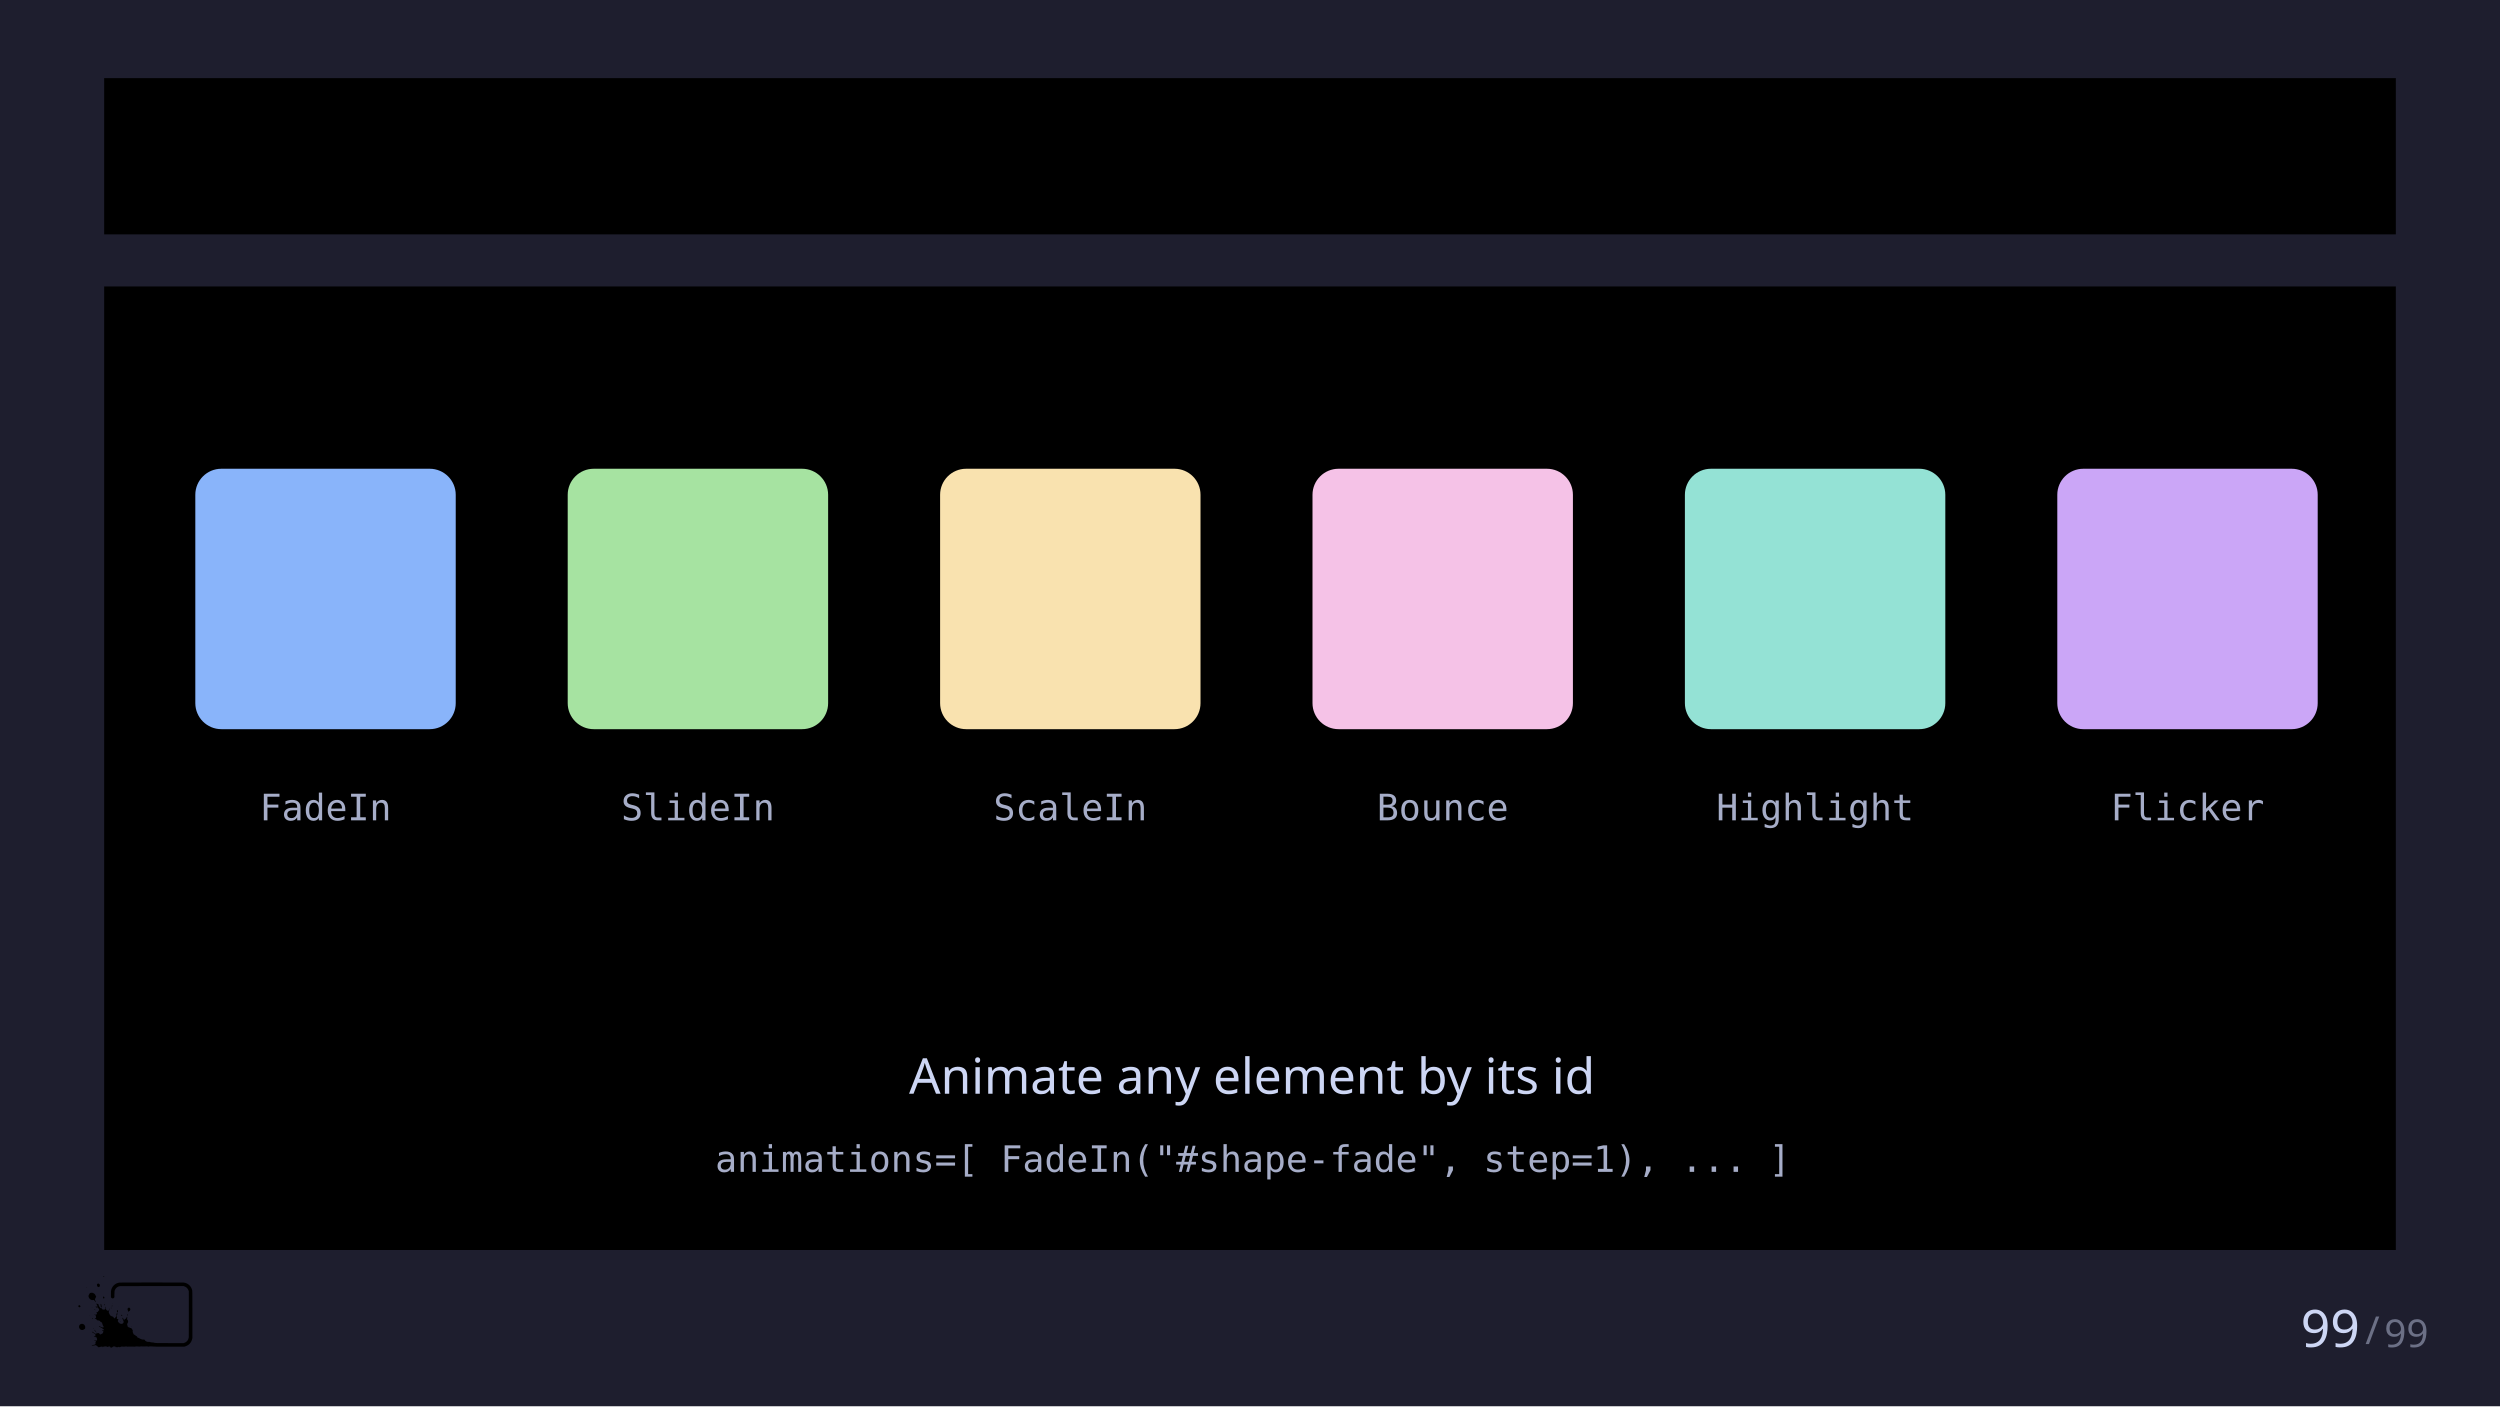
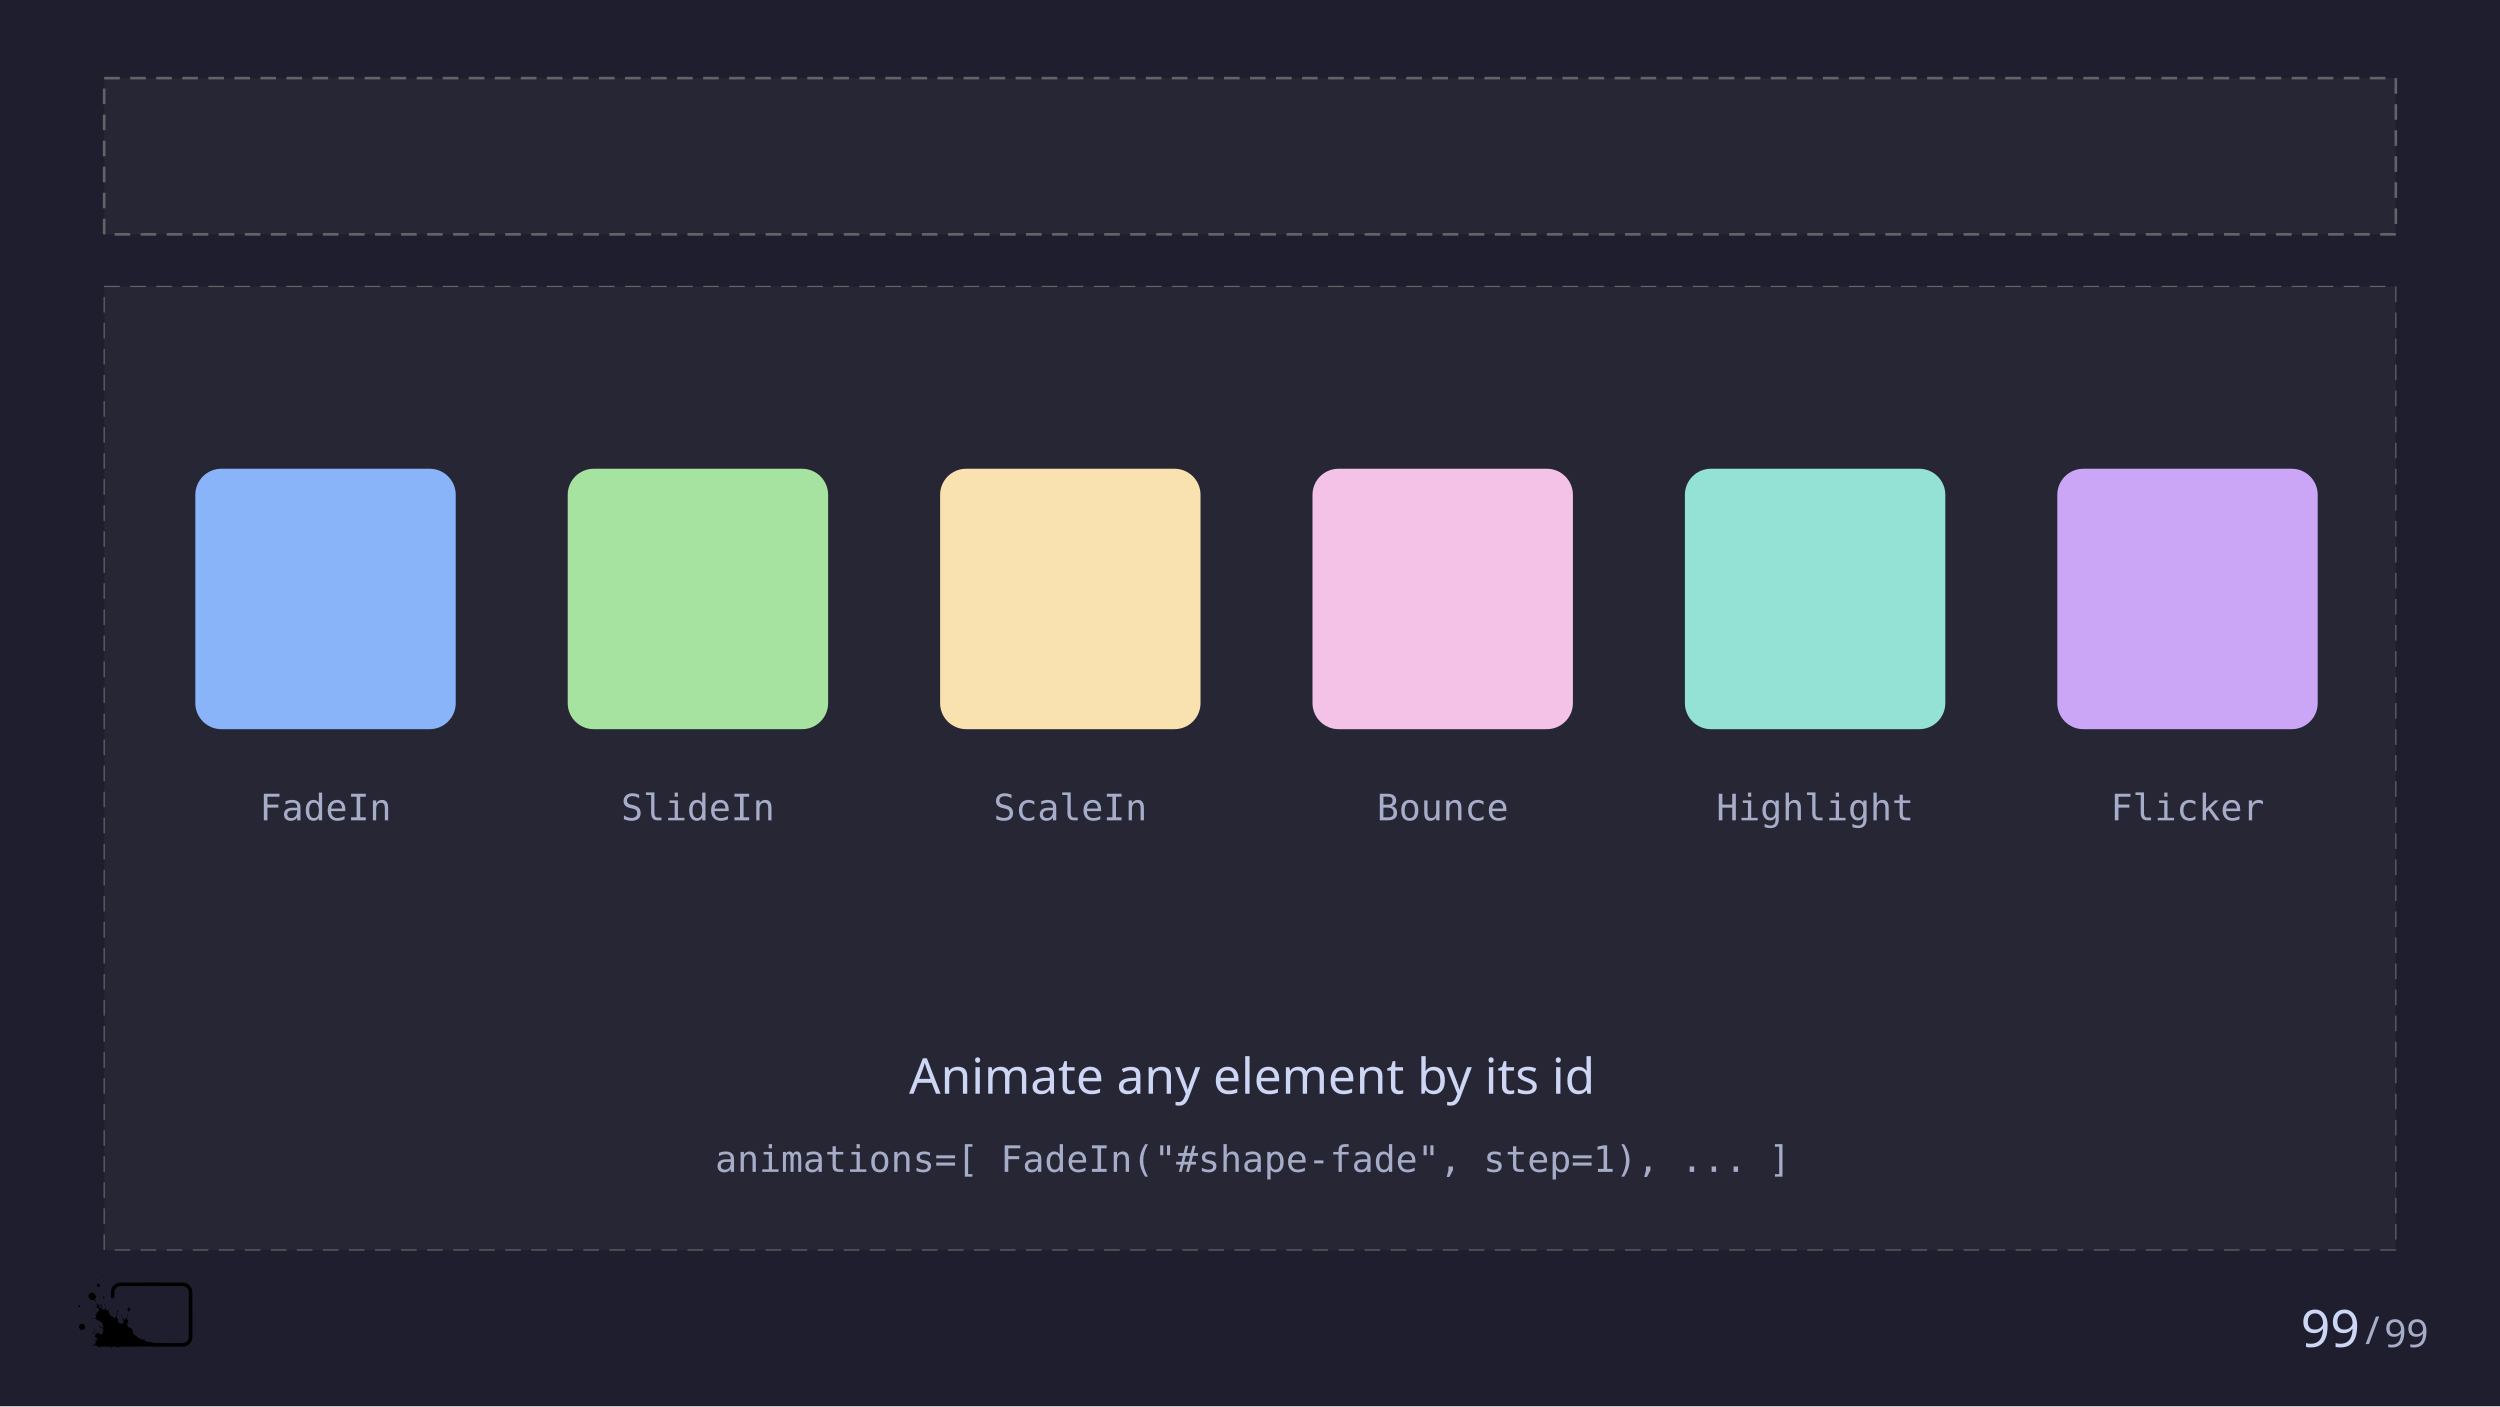
<svg xmlns="http://www.w3.org/2000/svg" xmlns:ns1="urn:inkflow" ns1:parent="content" viewBox="0 0 1920 1080" width="1920" height="1080" version="1.1" id="svg12">
  <g ns1:layout-src="./base" ns1:layout-hash="0e0184e9">
    <defs />
    <rect width="1920" height="1080" class="inkflow-fill-bg" />
  </g>
-   <g ns1:layout-src="./numbered" ns1:layout-hash="6a4a92fb">
+   <g ns1:layout-src="./numbered" ns1:layout-hash="fec6fc73">
    <defs />
    <text id="zone-slide-number" x="1812.359" y="1034.438" class="inkflow-fill-text-muted inkflow-fill-text inkflow-fill-code-text" text-anchor="end" font-size="39.664px" font-family="sans-serif" style="stroke-width: 1.417">99</text>
-     <text id="zone-slide-total" x="1831.157" y="1034.58" class="inkflow-fill-text-muted inkflow-fill-grey" font-size="29.64px" font-family="sans-serif" style="stroke-width: 1.059">99</text>
-     <text id="text1" x="1816.518" y="1032.25" class="inkflow-fill-text-muted inkflow-fill-grey" font-size="29.64px" font-family="sans-serif" style="stroke-width: 1.059">/</text>
+     <text id="zone-slide-total" x="1831.157" y="1034.58" class="inkflow-fill-text-muted" font-size="29.64px" font-family="sans-serif" style="stroke-width: 1.059">99</text>
+     <text id="text1" x="1816.518" y="1032.25" class="inkflow-fill-text-muted" font-size="29.64px" font-family="sans-serif" style="stroke-width: 1.059">/</text>
  </g>
  <g ns1:layout-src="./title" ns1:layout-hash="55fe2bf2">
    <defs />
    <rect id="zone-title" x="80" y="60" width="1760" height="120" />
  </g>
  <g ns1:layout-src="content" ns1:layout-hash="d783db6f">
    <defs />
    <rect id="zone-content" x="80" y="220" width="1760" height="740" style="stroke-width:0.943" />
  </g>
  <defs id="defs6">
    <style id="inkflow-preview">.inkflow-fill-bg { fill: #1e1e2e; }
.inkflow-stroke-bg { stroke: #1e1e2e; }
.inkflow-fill-surface { fill: #313244; }
.inkflow-stroke-surface { stroke: #313244; }
.inkflow-fill-border { fill: #585b70; }
.inkflow-stroke-border { stroke: #585b70; }
.inkflow-fill-text { fill: #cdd6f4; }
.inkflow-stroke-text { stroke: #cdd6f4; }
.inkflow-fill-text-muted { fill: #a6adc8; }
.inkflow-stroke-text-muted { stroke: #a6adc8; }
.inkflow-fill-accent { fill: #cba6f7; }
.inkflow-stroke-accent { stroke: #cba6f7; }
.inkflow-fill-accent-fg { fill: #11111b; }
.inkflow-stroke-accent-fg { stroke: #11111b; }
.inkflow-fill-code-bg { fill: #181825; }
.inkflow-stroke-code-bg { stroke: #181825; }
.inkflow-fill-code-text { fill: #cdd6f4; }
.inkflow-stroke-code-text { stroke: #cdd6f4; }
.inkflow-fill-red { fill: #f38ba8; }
.inkflow-stroke-red { stroke: #f38ba8; }
.inkflow-fill-orange { fill: #fab387; }
.inkflow-stroke-orange { stroke: #fab387; }
.inkflow-fill-yellow { fill: #f9e2af; }
.inkflow-stroke-yellow { stroke: #f9e2af; }
.inkflow-fill-green { fill: #a6e3a1; }
.inkflow-stroke-green { stroke: #a6e3a1; }
.inkflow-fill-teal { fill: #94e2d5; }
.inkflow-stroke-teal { stroke: #94e2d5; }
.inkflow-fill-blue { fill: #89b4fa; }
.inkflow-stroke-blue { stroke: #89b4fa; }
.inkflow-fill-purple { fill: #cba6f7; }
.inkflow-stroke-purple { stroke: #cba6f7; }
.inkflow-fill-pink { fill: #f5c2e7; }
.inkflow-stroke-pink { stroke: #f5c2e7; }
.inkflow-fill-grey { fill: #6c7086; }
- .inkflow-stroke-grey { stroke: #6c7086; }</style>
+ .inkflow-stroke-grey { stroke: #6c7086; }
+ #zone-title, #zone-content { fill: #808080; fill-opacity: 0.08; stroke: #808080; stroke-opacity: 0.7; stroke-width: 2; stroke-dasharray: 12 8; }</style>
  </defs>
  <g id="g7">
    <rect id="shape-fade" x="150" y="360" width="200" height="200" rx="20" class="inkflow-fill-blue" />
    <text x="250" y="630" text-anchor="middle" font-family="monospace" font-size="28" class="inkflow-fill-text-muted" id="text5">FadeIn</text>
  </g>
  <g id="g8">
    <rect id="shape-slide" x="436" y="360" width="200" height="200" rx="20" class="inkflow-fill-green" />
    <text x="536" y="630" text-anchor="middle" font-family="monospace" font-size="28" class="inkflow-fill-text-muted" id="text6">SlideIn</text>
  </g>
  <g id="g9">
    <rect id="shape-scale" x="722" y="360" width="200" height="200" rx="20" class="inkflow-fill-yellow" />
    <text x="822" y="630" text-anchor="middle" font-family="monospace" font-size="28" class="inkflow-fill-text-muted" id="text7">ScaleIn</text>
  </g>
  <g id="g10">
    <rect id="shape-bounce" x="1008" y="360" width="200" height="200" rx="20" class="inkflow-fill-pink" />
    <text x="1108" y="630" text-anchor="middle" font-family="monospace" font-size="28" class="inkflow-fill-text-muted" id="text8">Bounce</text>
  </g>
  <g id="g11">
    <rect id="shape-highlight" x="1294" y="360" width="200" height="200" rx="20" class="inkflow-fill-teal" />
    <text x="1394" y="630" text-anchor="middle" font-family="monospace" font-size="28" class="inkflow-fill-text-muted" id="text9">Highlight</text>
  </g>
  <g id="g12">
    <rect id="shape-flicker" x="1580" y="360" width="200" height="200" rx="20" class="inkflow-fill-purple" />
    <text x="1680" y="630" text-anchor="middle" font-family="monospace" font-size="28" class="inkflow-fill-text-muted" id="text10">Flicker</text>
  </g>
  <text x="961.577" y="840" text-anchor="middle" font-family="sans-serif" font-size="38px" class="inkflow-fill-text" id="text11">Animate any element by its id</text>
  <text x="962.256" y="900" text-anchor="middle" font-family="monospace" font-size="28px" class="inkflow-fill-text-muted" id="text12">animations=[ FadeIn("#shape-fade", step=1), ... ]</text>
  <g ns1:overlay-src="footer" ns1:overlay-hash="f664c57d">
    <defs />
    <g class="inkflow-demo-logo-mark" transform="matrix(0.7161682,0,0,0.7161682,43.00572,966.5546)" id="demo-logo-mark">
      <g transform="translate(-148.5314,-96.87841)">
        <g transform="translate(3.746808,2.274717)">
          <path style="fill-opacity:1;stroke-width:0.372" d="m 203.569,189.978 c -0.189,-0.105 -0.434,-0.191 -0.544,-0.191 h -0.201 l 0.036,-0.375 c 0.048,-0.499 -0.137,-0.658 -0.611,-0.527 -0.191,0.053 -0.516,0.076 -0.721,0.051 -0.281,-0.034 -0.516,0.028 -0.954,0.25 l -0.582,0.295 -0.288,-0.167 c -0.858,-0.497 -0.907,-0.511 -1.749,-0.51 -0.46,3.7e-4 -1.081,0.066 -1.379,0.146 -0.298,0.08 -0.665,0.146 -0.816,0.147 -0.211,7.4e-4 -0.323,0.085 -0.486,0.361 l -0.212,0.36 -0.154,-0.237 c -0.085,-0.13 -0.248,-0.334 -0.364,-0.452 l -0.211,-0.215 -0.528,0.14 c -0.29,0.077 -0.763,0.141 -1.052,0.142 -0.38,7.4e-4 -0.64,0.069 -0.943,0.247 -0.231,0.135 -0.629,0.274 -0.885,0.31 l -0.466,0.064 -0.363,-0.344 c -0.2,-0.189 -0.585,-0.494 -0.856,-0.677 -0.271,-0.184 -0.722,-0.545 -1.003,-0.803 -0.359,-0.33 -0.594,-0.469 -0.79,-0.469 -0.652,0 -1.99,0.215 -2.527,0.405 -0.97,0.345 -2.362,0.082 -1.633,-0.308 0.11,-0.059 0.542,-0.17 0.96,-0.247 1.612,-0.297 2.119,-0.44 2.452,-0.694 0.488,-0.373 0.58,-0.629 0.441,-1.232 -0.178,-0.773 -0.148,-0.949 0.23,-1.327 0.454,-0.454 0.444,-0.677 -0.043,-0.925 -0.213,-0.109 -0.415,-0.243 -0.45,-0.299 -0.098,-0.158 -0.75,-0.459 -1.154,-0.532 -0.201,-0.036 -0.392,-0.109 -0.424,-0.161 -0.109,-0.177 0.784,-0.093 1.233,0.115 0.244,0.113 0.731,0.227 1.083,0.254 l 0.64,0.048 0.285,-0.301 c 0.393,-0.415 0.465,-1.123 0.17,-1.687 -0.115,-0.221 -0.209,-0.579 -0.209,-0.797 0,-0.596 -0.287,-0.802 -1.542,-1.108 -0.79,-0.193 -1.118,-0.322 -1.329,-0.524 -0.404,-0.387 -0.365,-0.509 0.139,-0.431 0.23,0.036 0.515,0.117 0.634,0.181 0.118,0.064 0.329,0.117 0.468,0.117 0.29,0 0.329,-0.196 0.119,-0.599 -0.112,-0.214 -0.112,-0.284 6e-4,-0.437 0.173,-0.237 0.171,-0.773 -0.005,-1.11 -0.216,-0.416 -0.544,-0.671 -1.289,-1.004 -1.102,-0.492 -2.597,-1.555 -2.472,-1.757 0.089,-0.144 0.518,-0.151 0.605,-0.009 0.036,0.058 0.338,0.236 0.67,0.396 0.333,0.16 1.018,0.599 1.523,0.976 0.504,0.377 1.09,0.737 1.3,0.8 l 0.383,0.115 0.26,-0.17 c 0.143,-0.094 0.348,-0.369 0.456,-0.613 l 0.196,-0.443 -0.18,-0.214 c -0.099,-0.117 0.05,-0.003 0.332,0.254 l 0.513,0.468 h 0.408 c 0.224,0 0.531,-0.073 0.682,-0.162 0.151,-0.089 0.343,-0.136 0.425,-0.105 0.083,0.032 0.313,0.349 0.512,0.705 0.522,0.933 0.819,1.105 1.314,0.758 0.144,-0.101 0.423,-0.213 0.62,-0.249 0.197,-0.036 0.525,-0.197 0.727,-0.358 0.203,-0.161 0.446,-0.293 0.54,-0.293 0.221,0 0.353,-0.169 0.436,-0.557 0.036,-0.171 0.219,-0.525 0.405,-0.787 0.186,-0.262 0.339,-0.552 0.339,-0.644 0,-0.092 -0.166,-0.292 -0.368,-0.443 -0.367,-0.275 -0.784,-0.712 -0.951,-0.997 -0.063,-0.107 -0.025,-0.201 0.134,-0.33 0.333,-0.27 0.69,-0.22 1.175,0.166 0.335,0.266 0.463,0.319 0.566,0.233 0.303,-0.251 0.06,-0.973 -0.327,-0.973 -0.083,0 -0.469,-0.308 -0.858,-0.685 -0.389,-0.377 -0.86,-0.751 -1.048,-0.83 -0.188,-0.08 -0.495,-0.259 -0.683,-0.4 -0.188,-0.14 -0.52,-0.303 -0.738,-0.361 -0.349,-0.093 -0.611,-0.253 -1.45,-0.883 -0.159,-0.119 -0.192,-0.217 -0.141,-0.418 0.102,-0.408 0.36,-0.327 1.235,0.388 l 0.797,0.651 0.425,-0.064 c 0.341,-0.051 0.475,-0.025 0.677,0.135 0.608,0.478 1.47,0.498 1.679,0.038 0.173,-0.379 -0.052,-1.099 -0.457,-1.461 -0.182,-0.162 -0.362,-0.439 -0.4,-0.614 -0.038,-0.175 -0.111,-0.344 -0.161,-0.375 -0.05,-0.031 -0.091,-0.28 -0.091,-0.554 0,-0.413 -0.05,-0.556 -0.295,-0.835 -0.176,-0.201 -0.295,-0.446 -0.295,-0.61 0,-0.327 -0.098,-0.461 -0.73,-1 -0.395,-0.336 -0.543,-0.405 -0.803,-0.375 l -0.319,0.037 -0.056,-0.352 c -0.083,-0.519 -0.349,-0.749 -0.962,-0.829 -0.289,-0.038 -0.678,-0.158 -0.863,-0.267 -0.268,-0.157 -0.434,-0.185 -0.804,-0.134 -0.579,0.08 -0.818,-0.039 -1.07,-0.534 -0.106,-0.208 -0.331,-0.495 -0.5,-0.637 l -0.307,-0.259 h -0.788 c -0.561,0 -0.777,-0.033 -0.75,-0.116 0.045,-0.135 0.183,-0.218 0.686,-0.416 0.236,-0.093 0.455,-0.288 0.626,-0.559 l 0.263,-0.417 -0.069,-0.452 c -0.038,-0.249 -0.076,-0.723 -0.086,-1.053 -0.019,-0.7 -0.102,-0.826 -0.852,-1.299 -0.6,-0.379 -0.985,-0.701 -0.985,-0.825 0,-0.19 0.477,-0.057 0.94,0.262 0.274,0.189 0.635,0.37 0.801,0.404 l 0.303,0.061 0.504,-0.768 c 0.277,-0.423 0.504,-0.862 0.504,-0.977 0,-0.115 -0.155,-0.427 -0.345,-0.694 -0.407,-0.572 -0.445,-0.785 -0.123,-0.686 0.122,0.037 0.425,0.092 0.673,0.121 l 0.452,0.053 0.213,-0.27 c 0.117,-0.149 0.213,-0.363 0.213,-0.475 0,-0.124 0.238,-0.426 0.605,-0.767 l 0.605,-0.562 -0.056,-0.622 c -0.045,-0.5 -0.104,-0.661 -0.297,-0.82 -0.132,-0.109 -0.298,-0.309 -0.368,-0.445 -0.571,-1.105 -1.749,-1.704 -1.938,-0.984 -0.065,0.247 -0.136,0.246 -0.451,-0.002 -0.402,-0.316 -0.678,-0.831 -0.603,-1.127 0.052,-0.207 0.105,-0.244 0.274,-0.191 0.116,0.036 0.338,0.173 0.495,0.304 0.385,0.322 0.929,0.286 1.131,-0.075 0.194,-0.347 0.09,-0.68 -0.382,-1.225 -0.216,-0.25 -0.393,-0.529 -0.393,-0.621 -3e-5,-0.091 -0.091,-0.406 -0.202,-0.698 -0.128,-0.337 -0.168,-0.566 -0.108,-0.625 0.158,-0.158 0.705,0.027 0.974,0.329 0.196,0.22 0.34,0.286 0.625,0.286 0.492,0 0.68,0.205 0.68,0.744 0,0.579 0.263,1.24 0.822,2.069 1.006,1.491 1.126,1.597 1.598,1.418 0.414,-0.157 0.521,-0.114 0.729,0.293 0.109,0.214 0.471,0.609 0.804,0.879 l 0.606,0.49 0.995,-0.022 c 0.556,-0.013 1.092,-0.075 1.215,-0.143 0.142,-0.078 0.274,-0.308 0.374,-0.652 l 0.154,-0.531 -0.152,-0.365 c -0.169,-0.405 -0.21,-1.621 -0.054,-1.621 0.054,0 0.099,0.095 0.099,0.21 0,0.115 0.083,0.348 0.185,0.517 0.102,0.169 0.214,0.551 0.25,0.849 0.175,1.443 0.467,1.964 1.472,2.63 0.923,0.611 1.679,0.515 1.898,-0.242 0.127,-0.438 0.691,-1.305 0.85,-1.305 0.051,0 0.068,0.055 0.039,0.123 -0.029,0.068 -0.251,0.633 -0.492,1.255 -0.61,1.574 -0.662,2.1 -0.275,2.757 0.195,0.331 0.489,1.054 0.553,1.36 0.037,0.179 0.214,0.472 0.392,0.65 0.178,0.178 0.353,0.416 0.389,0.528 0.129,0.408 0.446,0.694 0.841,0.761 0.215,0.036 0.553,0.195 0.752,0.353 0.277,0.22 0.464,0.287 0.798,0.287 0.583,0 0.796,0.132 1.007,0.622 0.246,0.572 0.958,1.445 1.178,1.445 0.106,0 0.295,-0.175 0.452,-0.418 0.149,-0.23 0.481,-0.618 0.738,-0.862 0.347,-0.329 0.486,-0.545 0.539,-0.837 0.039,-0.217 0.136,-0.466 0.215,-0.554 0.105,-0.117 0.149,-0.453 0.164,-1.226 l 0.02,-1.065 0.218,-0.218 c 0.12,-0.12 0.245,-0.328 0.279,-0.462 0.045,-0.18 0.11,-0.23 0.25,-0.194 l 0.189,0.049 -0.001,0.752 -0.001,0.752 -0.403,0.738 -0.403,0.738 0.226,0.9 0.226,0.9 -0.124,0.674 -0.124,0.674 0.222,0.18 c 0.17,0.138 0.361,0.174 0.819,0.155 l 0.597,-0.025 0.031,0.21 c 0.017,0.115 -0.105,0.519 -0.271,0.897 -0.391,0.891 -0.392,1.268 -0.006,1.639 0.162,0.156 0.295,0.353 0.295,0.44 0,0.285 0.297,0.587 0.693,0.705 0.292,0.087 0.391,0.169 0.392,0.323 0.002,0.236 0.683,0.846 0.945,0.846 0.095,0 0.314,-0.051 0.487,-0.114 l 0.315,-0.114 0.323,0.23 0.323,0.23 0.288,-0.165 c 0.158,-0.091 0.358,-0.165 0.444,-0.165 0.086,0 0.339,-0.107 0.563,-0.239 0.525,-0.308 0.939,-1.038 0.939,-1.658 0,-0.519 -0.242,-1.266 -0.447,-1.381 -0.094,-0.052 -0.144,-0.238 -0.144,-0.53 v -0.45 l -0.343,-0.314 -0.343,-0.314 -0.049,-0.807 c -0.04,-0.657 -0.022,-0.807 0.093,-0.807 0.201,0 0.798,0.817 0.995,1.361 0.297,0.819 0.619,1.495 0.713,1.495 0.05,0 0.119,-0.137 0.152,-0.304 0.1,-0.499 0.415,-0.838 0.997,-1.074 0.401,-0.163 0.648,-0.351 0.937,-0.714 0.216,-0.271 0.393,-0.535 0.393,-0.585 0,-0.051 0.112,-0.336 0.248,-0.634 0.283,-0.619 0.525,-0.678 0.672,-0.164 0.067,0.234 0.035,0.529 -0.128,1.167 -0.123,0.483 -0.19,0.961 -0.155,1.102 0.068,0.272 0.418,0.783 0.872,1.275 0.24,0.26 0.279,0.368 0.227,0.629 -0.035,0.173 -0.015,0.493 0.043,0.71 l 0.106,0.395 -0.193,0.261 c -0.294,0.398 -0.709,1.256 -0.709,1.467 0,0.103 -0.067,0.243 -0.148,0.311 -0.196,0.162 -0.187,0.288 0.06,0.853 0.127,0.29 0.203,0.658 0.195,0.942 -0.007,0.256 0.039,0.567 0.103,0.689 0.064,0.123 0.145,0.289 0.181,0.371 0.036,0.081 0.2,0.214 0.366,0.295 0.165,0.081 0.34,0.236 0.387,0.345 0.065,0.147 0.211,0.209 0.579,0.247 0.366,0.037 0.599,0.135 0.908,0.383 l 0.415,0.333 0.455,-0.062 0.455,-0.062 0.539,0.566 c 0.317,0.332 0.702,0.891 0.935,1.353 l 0.395,0.788 -0.054,0.832 -0.054,0.832 0.346,0.767 c 0.19,0.422 0.412,0.987 0.492,1.257 0.153,0.516 0.431,0.793 0.796,0.793 0.122,0 0.468,0.218 0.781,0.492 0.309,0.271 0.614,0.492 0.677,0.492 0.063,0 0.238,0.129 0.389,0.287 0.151,0.158 0.392,0.316 0.535,0.351 0.44,0.108 0.676,0.32 0.741,0.664 0.086,0.459 0.293,0.72 0.814,1.026 0.323,0.189 0.57,0.259 0.879,0.247 0.359,-0.014 0.456,0.024 0.59,0.229 0.24,0.366 0.652,0.58 2.011,1.042 l 1.231,0.418 0.923,-0.006 c 1.105,-0.007 1.72,0.199 1.896,0.638 0.06,0.151 0.15,0.363 0.2,0.471 0.093,0.204 1.187,0.917 1.707,1.113 0.78,0.294 1.656,0.42 2.16,0.311 l 0.498,-0.108 0.884,0.303 c 0.899,0.308 2.858,0.57 3.527,0.472 0.194,-0.029 0.465,0.037 0.753,0.181 0.875,0.439 2.122,0.473 17.484,0.479 l 14.179,0.005 0.64,-0.181 c 2.758,-0.779 4.717,-3.139 5.027,-6.057 0.067,-0.63 0.09,-9.087 0.07,-25.123 l -0.031,-24.173 -0.177,-0.591 c -0.725,-2.421 -2.422,-4.112 -4.866,-4.851 l -0.565,-0.171 -33.675,-0.028 c -24.105,-0.02 -33.912,0.003 -34.508,0.08 -2.34,0.305 -4.216,1.629 -5.228,3.69 -0.671,1.366 -0.707,1.604 -0.758,5.071 l -0.046,3.102 -0.184,0.36 c -0.634,1.242 -2.429,1.297 -3.25,0.1 l -0.237,-0.346 -0.03,-3.06 c -0.034,-3.399 0.033,-4.154 0.486,-5.521 1.311,-3.951 4.686,-6.722 8.8,-7.227 1.177,-0.144 67.306,-0.152 68.68,-0.008 4.075,0.427 7.556,3.237 8.842,7.136 0.596,1.807 0.562,0.146 0.562,27.324 v 24.961 l -0.18,0.817 c -0.444,2.02 -1.208,3.581 -2.495,5.097 -1.136,1.339 -3.288,2.65 -5.202,3.17 l -0.985,0.267 -14.228,-7.5e-4 c -15.013,-0.001 -19.266,-0.051 -19.724,-0.232 -0.435,-0.172 -3.852,-0.147 -3.998,0.029 -0.204,0.246 -0.558,0.263 -1.042,0.049 l -0.464,-0.205 -1.393,0.056 c -0.766,0.031 -1.459,0.06 -1.54,0.066 -0.081,0.006 -0.281,0.012 -0.443,0.014 -0.162,0.002 -0.561,0.006 -0.886,0.01 -0.325,0.004 -1.078,-0.029 -1.674,-0.073 -0.901,-0.066 -1.164,-0.052 -1.563,0.084 -0.283,0.097 -0.566,0.134 -0.689,0.091 -0.115,-0.04 -0.786,-0.08 -1.49,-0.089 -0.704,-0.009 -1.494,-0.051 -1.756,-0.092 -0.332,-0.052 -0.727,-0.022 -1.31,0.1 l -0.834,0.175 -1.644,-0.077 c -1.951,-0.091 -3.185,-0.091 -5.214,0.002 l -1.502,0.069 -0.257,-0.168 c -0.214,-0.14 -0.324,-0.151 -0.664,-0.063 -1.156,0.298 -3.467,0.35 -4.346,0.097 -0.349,-0.101 -0.97,0.074 -1.889,0.531 l -0.609,0.303 -0.355,-0.311 c -0.195,-0.171 -0.413,-0.311 -0.485,-0.311 -0.072,0 -0.301,0.136 -0.51,0.301 -0.262,0.208 -0.441,0.282 -0.58,0.24 -0.429,-0.132 -1.009,-0.163 -1.481,-0.079 -0.668,0.119 -0.771,0.082 -1.021,-0.362 -0.249,-0.442 -0.464,-0.542 -0.854,-0.394 -0.167,0.064 -0.542,0.079 -0.949,0.039 l -0.672,-0.066 -0.467,0.467 c -0.441,0.441 -1.208,0.846 -1.58,0.833 -0.093,-0.003 -0.323,-0.092 -0.512,-0.197 z m -15.8,-16.388 c -0.214,-0.131 -0.487,-0.402 -0.608,-0.601 -0.12,-0.199 -0.445,-0.592 -0.723,-0.873 -0.539,-0.546 -0.709,-1.046 -0.378,-1.115 0.182,-0.038 1.206,1.258 1.574,1.991 0.11,0.22 0.292,0.499 0.404,0.621 0.255,0.278 0.216,0.274 -0.269,-0.024 z m 5.361,-0.45 c 0,-0.057 0.044,-0.077 0.099,-0.043 0.054,0.034 0.099,0.08 0.099,0.104 0,0.024 -0.044,0.043 -0.099,0.043 -0.054,0 -0.099,-0.047 -0.099,-0.104 z m -21.17,-2.006 c -0.679,-0.188 -0.992,-0.384 -1.537,-0.96 -1.306,-1.381 -1.292,-3.503 0.032,-4.757 0.515,-0.488 1.451,-0.836 2.243,-0.834 0.522,0.001 1.609,0.392 2.075,0.747 0.542,0.413 1.066,1.283 1.265,2.1 l 0.17,0.7 -0.163,0.491 c -0.107,0.321 -0.141,0.623 -0.099,0.872 l 0.064,0.38 -0.277,0.098 c -0.153,0.054 -0.497,0.28 -0.765,0.502 -0.848,0.703 -1.97,0.95 -3.008,0.662 z m 12.857,-1.393 c -0.085,-0.085 -0.155,-0.218 -0.155,-0.295 0,-0.204 0.334,-0.173 0.536,0.05 0.301,0.332 -0.061,0.565 -0.381,0.245 z m 40.632,-2.423 c 0.07,-0.209 0.355,-0.334 0.478,-0.21 0.062,0.062 0.083,0.16 0.046,0.219 -0.091,0.147 -0.574,0.139 -0.525,-0.009 z m -1.795,-0.672 c 0,-0.054 0.044,-0.099 0.099,-0.099 0.054,0 0.099,0.044 0.099,0.099 0,0.054 -0.044,0.099 -0.099,0.099 -0.054,0 -0.099,-0.044 -0.099,-0.099 z m -9.63,-4.254 c -0.17,-0.17 -0.149,-0.571 0.029,-0.571 0.081,0 0.148,0.011 0.148,0.025 0,0.014 0.041,0.169 0.092,0.345 0.098,0.34 -0.033,0.438 -0.269,0.201 z m -30.046,-3.14 c -0.38,-0.204 -0.541,-0.426 -0.46,-0.637 0.082,-0.213 0.33,-0.172 0.707,0.116 0.218,0.166 0.338,0.341 0.338,0.492 0,0.273 -0.119,0.279 -0.585,0.029 z m -2.992,-3.011 c -0.036,-0.036 -0.066,-0.125 -0.066,-0.197 0,-0.202 0.275,-0.156 0.394,0.066 0.088,0.164 0.075,0.197 -0.079,0.197 -0.101,0 -0.214,-0.03 -0.25,-0.066 z m 34.223,-2.5e-4 c -0.172,-0.069 -0.416,-0.565 -0.416,-0.845 0,-0.295 0.173,-0.468 0.468,-0.468 0.333,0 0.67,0.755 0.502,1.125 -0.11,0.242 -0.278,0.299 -0.554,0.188 z m 5.915,-0.492 c -0.099,-0.258 0.145,-1.236 0.363,-1.453 0.154,-0.154 0.222,-0.171 0.316,-0.077 0.094,0.094 0.094,0.216 0.001,0.564 -0.065,0.244 -0.119,0.529 -0.119,0.632 0,0.198 -0.243,0.498 -0.404,0.498 -0.052,0 -0.123,-0.074 -0.158,-0.164 z m -16.81,-0.492 c -0.035,-0.09 -0.017,-0.21 0.039,-0.266 0.07,-0.07 0.102,-0.019 0.102,0.164 0,0.304 -0.049,0.339 -0.14,0.102 z m 2.356,-2.199 c -0.034,-0.054 -0.014,-0.099 0.043,-0.099 0.057,0 0.104,0.044 0.104,0.099 0,0.054 -0.02,0.099 -0.043,0.099 -0.024,0 -0.071,-0.044 -0.104,-0.099 z m 3.657,-0.594 c 0.038,-0.299 0.004,-0.571 -0.102,-0.824 -0.227,-0.544 -0.208,-1.289 0.039,-1.536 0.444,-0.444 0.844,-0.051 0.96,0.944 l 0.047,0.403 -0.293,0.336 c -0.161,0.185 -0.386,0.513 -0.5,0.73 l -0.207,0.394 z m 11.835,-1.109 c -0.029,-0.449 -0.104,-0.71 -0.272,-0.947 -0.128,-0.18 -0.25,-0.488 -0.271,-0.685 -0.021,-0.197 -0.064,-0.524 -0.095,-0.727 -0.079,-0.519 0.005,-0.76 0.408,-1.174 0.431,-0.442 1.154,-0.719 1.464,-0.56 0.445,0.228 0.858,0.726 1.001,1.207 0.204,0.686 0.186,0.859 -0.162,1.543 l -0.307,0.604 -0.522,0.231 c -0.378,0.167 -0.607,0.354 -0.83,0.679 -0.169,0.246 -0.323,0.448 -0.341,0.448 -0.018,0 -0.051,-0.279 -0.072,-0.62 z m -35.044,-1.308 c -0.071,-0.086 -0.342,-0.263 -0.603,-0.396 -0.281,-0.142 -0.474,-0.307 -0.474,-0.404 0,-0.09 -0.1,-0.272 -0.222,-0.404 l -0.222,-0.24 0.517,0.316 c 0.284,0.174 0.517,0.348 0.517,0.388 0,0.04 0.159,0.258 0.352,0.484 0.194,0.226 0.332,0.412 0.307,0.412 -0.025,0 -0.103,-0.07 -0.174,-0.155 z m 15.312,-1.888 c 0.109,-0.614 0.159,-0.714 0.357,-0.714 0.105,0 0.19,0.024 0.19,0.052 0,0.106 -0.497,1.031 -0.554,1.031 -0.032,0 -0.029,-0.166 0.007,-0.369 z m 2.06,-0.186 c 0.034,-0.251 0.067,-0.639 0.072,-0.862 l 0.01,-0.405 0.141,0.64 c 0.144,0.655 0.076,1.083 -0.172,1.083 -0.079,0 -0.095,-0.14 -0.051,-0.457 z m -21.279,-1.291 c -0.264,-0.257 -0.345,-0.349 -0.179,-0.203 0.166,0.146 0.423,0.311 0.572,0.367 0.149,0.056 0.271,0.147 0.271,0.203 0,0.199 -0.191,0.093 -0.664,-0.367 z m 9.926,0.197 c -0.285,-0.624 -0.415,-1.16 -0.385,-1.588 0.018,-0.25 -0.03,-0.604 -0.106,-0.785 -0.11,-0.262 -0.115,-0.395 -0.024,-0.647 0.063,-0.174 0.115,-0.413 0.115,-0.531 0,-0.148 0.06,-0.215 0.194,-0.215 0.152,0 0.23,0.124 0.359,0.566 0.091,0.311 0.161,0.689 0.157,0.839 -0.004,0.15 0.084,0.479 0.195,0.731 0.163,0.368 0.191,0.573 0.141,1.046 -0.089,0.853 -0.396,1.13 -0.646,0.584 z m -23.754,-0.151 c -0.368,-0.305 -0.869,-0.955 -0.869,-1.129 0,-0.146 0.543,-0.701 0.962,-0.982 l 0.223,-0.15 0.409,0.283 c 0.666,0.461 0.966,0.81 0.966,1.124 0,0.156 -0.055,0.328 -0.123,0.383 -0.068,0.054 -0.284,0.233 -0.481,0.398 -0.422,0.352 -0.726,0.373 -1.088,0.074 z m 35.292,-1.153 0.025,-0.64 h 0.246 c 0.204,0 0.251,0.053 0.276,0.312 0.023,0.237 -0.043,0.391 -0.271,0.64 l -0.302,0.328 z m 7.459,0.246 c 0,-0.081 0.067,-0.148 0.148,-0.148 0.081,0 0.148,0.067 0.148,0.148 0,0.081 -0.067,0.148 -0.148,0.148 -0.081,0 -0.148,-0.067 -0.148,-0.148 z m -15.174,-1.304 c -0.244,-0.57 -0.298,-1.208 -0.109,-1.281 0.234,-0.09 0.443,0.241 0.525,0.832 0.137,0.989 -0.083,1.227 -0.417,0.449 z m 8.38,-1.146 c 0,-0.075 0.067,-0.191 0.148,-0.258 l 0.148,-0.123 v 0.258 c 0,0.164 -0.054,0.258 -0.148,0.258 -0.081,0 -0.148,-0.061 -0.148,-0.136 z m -8.665,-1.292 c 0,-0.081 0.044,-0.148 0.099,-0.148 0.054,0 0.099,0.067 0.099,0.148 0,0.081 -0.044,0.148 -0.099,0.148 -0.054,0 -0.099,-0.067 -0.099,-0.148 z m -9.446,-0.896 c -0.168,-0.141 -0.502,-0.561 -0.742,-0.931 -0.252,-0.389 -0.605,-0.786 -0.835,-0.938 l -0.399,-0.264 -1.009,0.066 -1.009,0.066 -0.591,-0.296 c -0.325,-0.163 -0.64,-0.297 -0.7,-0.299 -0.166,-0.005 -1.005,-0.773 -1.429,-1.31 -0.208,-0.263 -0.425,-0.663 -0.484,-0.89 -0.059,-0.227 -0.197,-0.636 -0.308,-0.91 -0.222,-0.55 -0.217,-0.588 0.263,-1.866 0.174,-0.462 0.385,-0.811 0.641,-1.058 0.241,-0.232 0.407,-0.497 0.447,-0.714 l 0.065,-0.345 h 0.469 c 0.258,0 0.787,-0.072 1.175,-0.159 l 0.705,-0.159 0.562,0.247 c 0.309,0.136 0.717,0.298 0.907,0.36 0.635,0.207 1.508,0.91 1.672,1.345 0.082,0.218 0.293,0.612 0.469,0.875 0.176,0.264 0.32,0.535 0.32,0.603 0,0.068 0.114,0.259 0.253,0.424 0.172,0.205 0.233,0.365 0.19,0.5 -0.035,0.109 -0.097,0.199 -0.139,0.199 -0.099,0 -0.305,0.453 -0.305,0.672 0,0.094 -0.205,0.516 -0.457,0.938 -0.616,1.036 -0.611,1.277 0.06,2.566 0.624,1.198 0.71,1.413 0.598,1.482 -0.048,0.029 -0.224,-0.062 -0.392,-0.204 z m 8.451,-4 c -0.117,-0.229 -0.297,-0.53 -0.401,-0.671 -0.149,-0.202 -0.168,-0.308 -0.091,-0.511 0.122,-0.322 0.489,-0.668 0.707,-0.668 0.237,0 0.9,0.761 0.841,0.966 -0.026,0.092 -0.103,0.366 -0.17,0.61 -0.23,0.835 -0.55,0.934 -0.886,0.274 z m -17.836,-11.058 c -0.307,-0.266 -0.365,-0.572 -0.099,-0.52 0.174,0.034 0.459,0.507 0.402,0.667 -0.017,0.048 -0.154,-0.018 -0.302,-0.146 z m -0.566,-0.933 c 0,-0.054 0.044,-0.099 0.099,-0.099 0.054,0 0.099,0.044 0.099,0.099 0,0.054 -0.044,0.099 -0.099,0.099 -0.054,0 -0.099,-0.044 -0.099,-0.099 z m 13.096,-0.003 c -0.081,-0.054 -0.333,-0.146 -0.56,-0.206 -0.227,-0.059 -0.475,-0.18 -0.553,-0.27 -0.245,-0.284 -0.668,-1.671 -0.597,-1.963 0.141,-0.586 0.411,-0.961 0.85,-1.18 0.662,-0.33 0.877,-0.29 1.524,0.287 0.312,0.278 0.602,0.537 0.644,0.574 0.135,0.12 0.258,1.592 0.152,1.824 -0.054,0.118 -0.228,0.291 -0.387,0.385 -0.159,0.094 -0.36,0.279 -0.446,0.41 -0.166,0.253 -0.382,0.301 -0.626,0.138 z m 5.355,-11.079 c -0.214,-0.327 -0.056,-0.734 0.285,-0.734 0.299,0 0.465,0.175 0.465,0.492 0,0.513 -0.473,0.666 -0.75,0.242 z" />
        </g>
      </g>
    </g>
  </g>
</svg>
